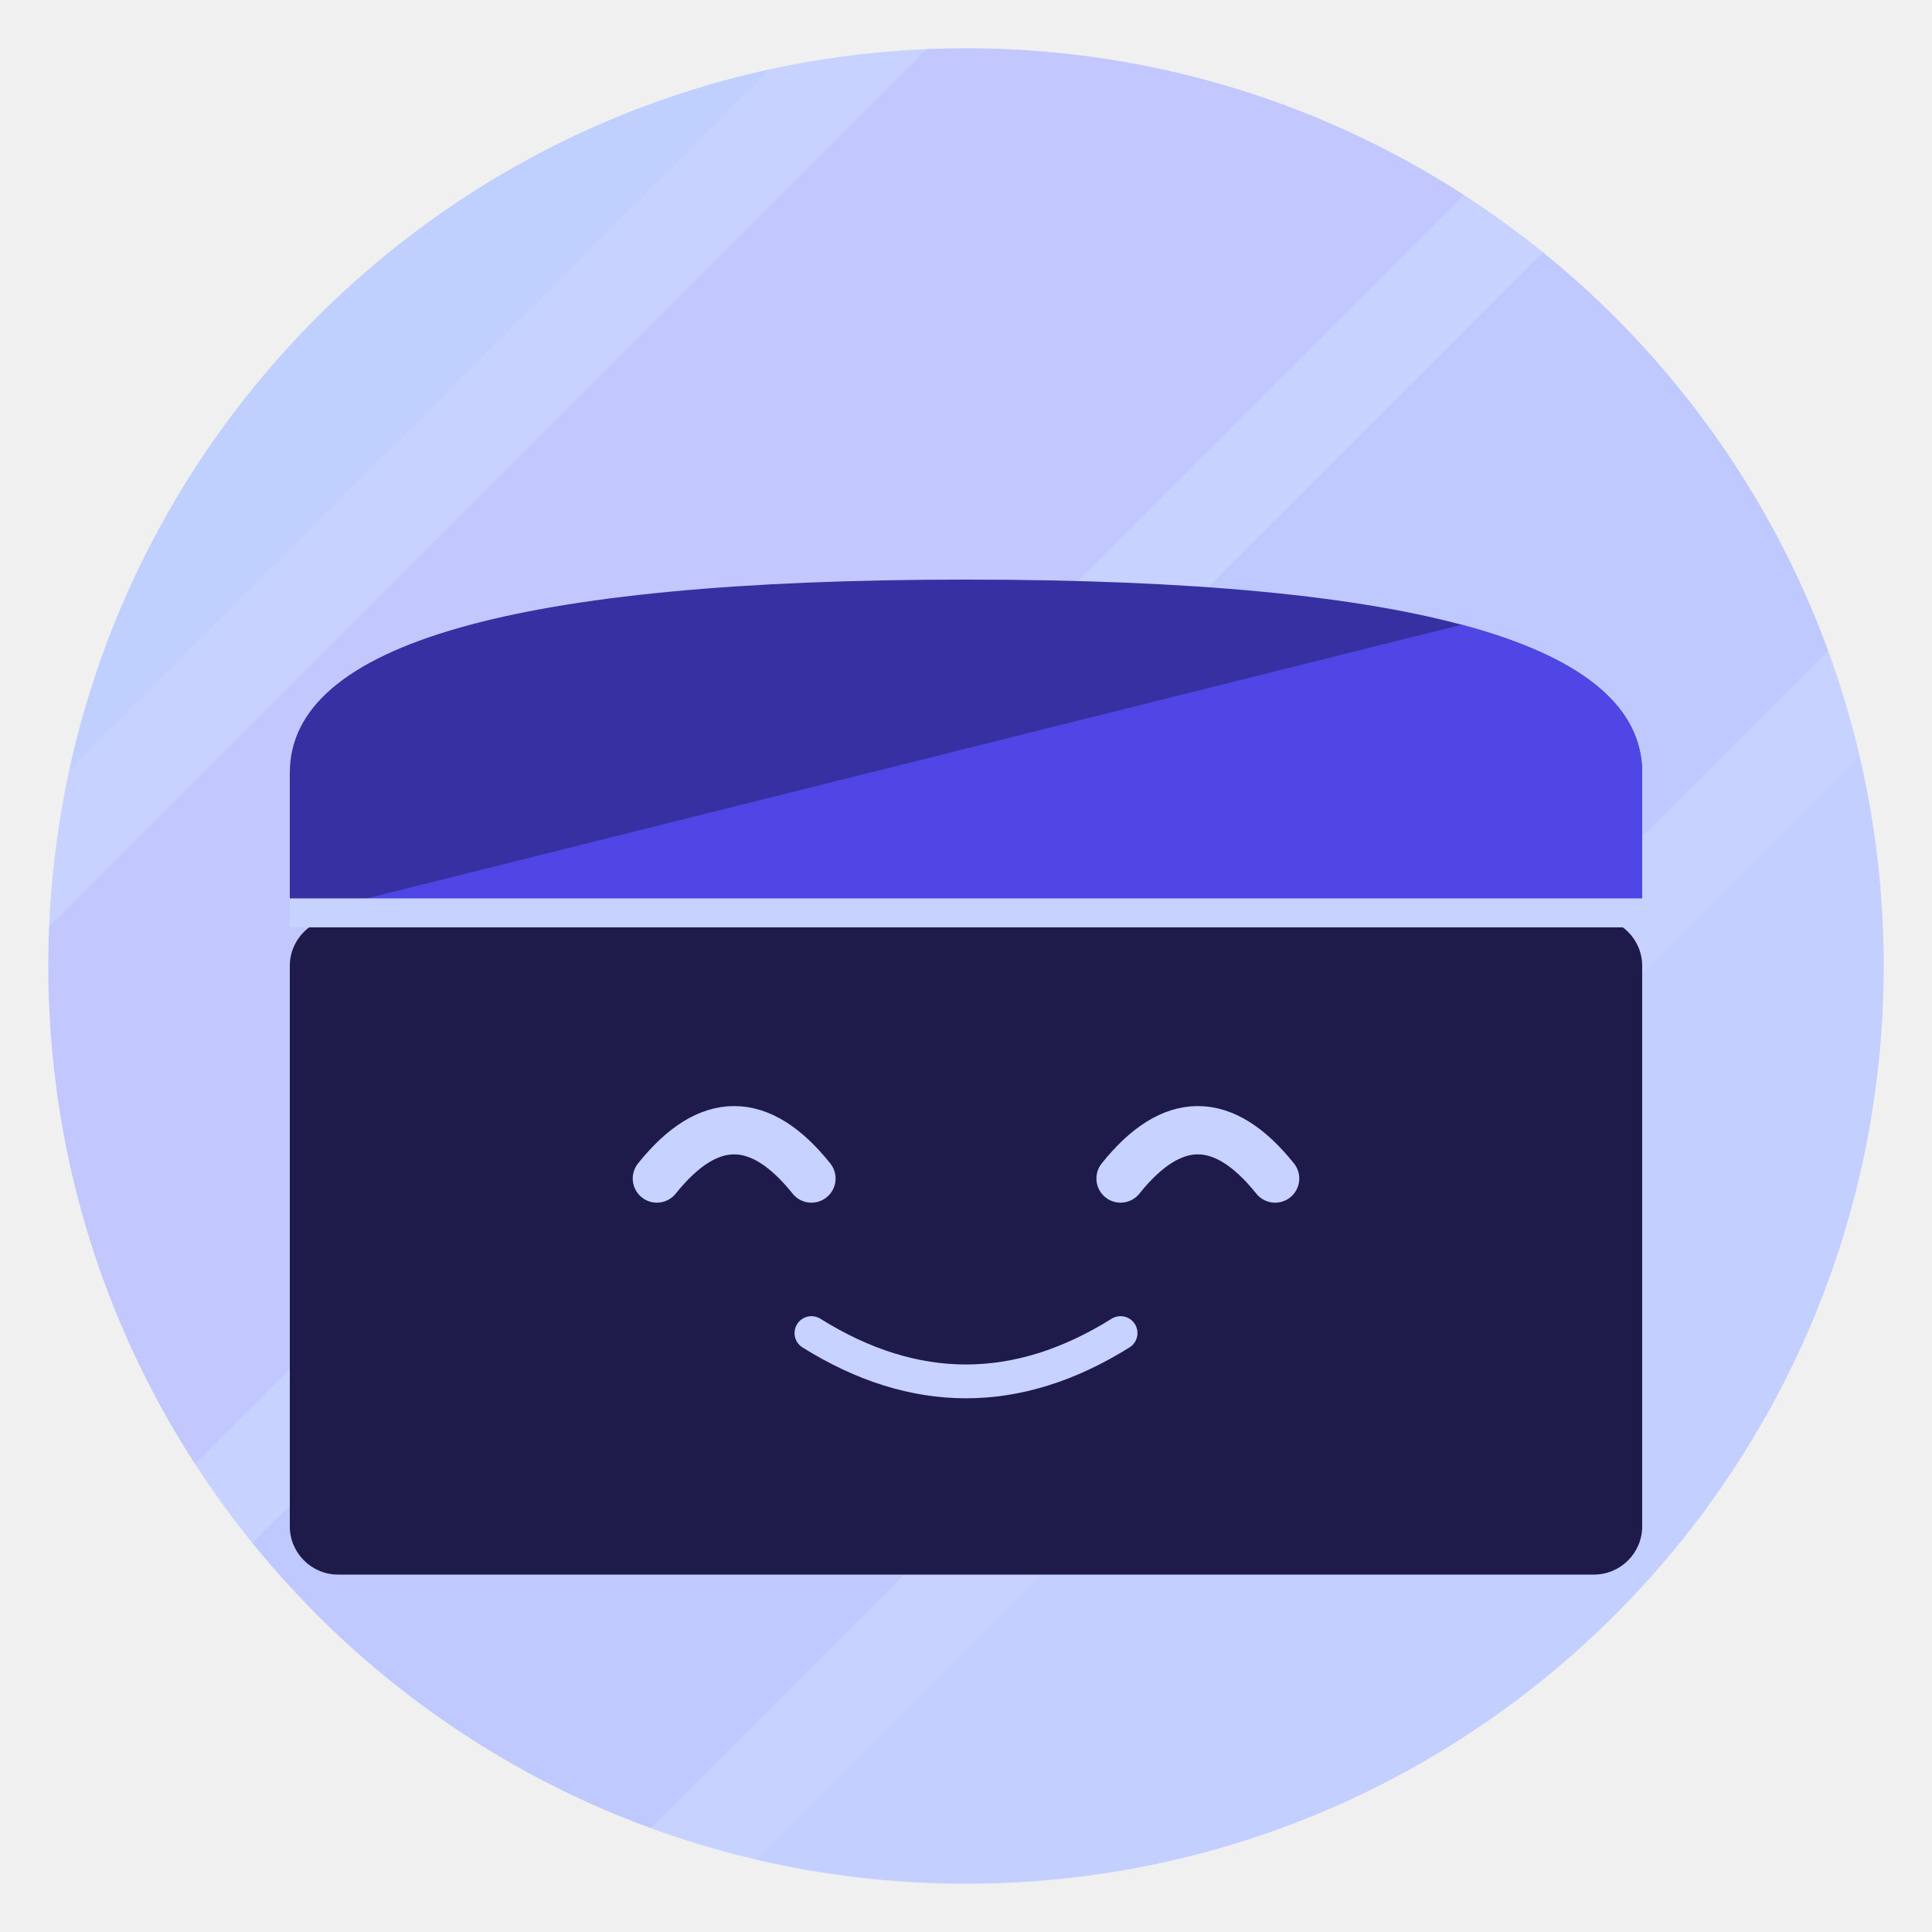
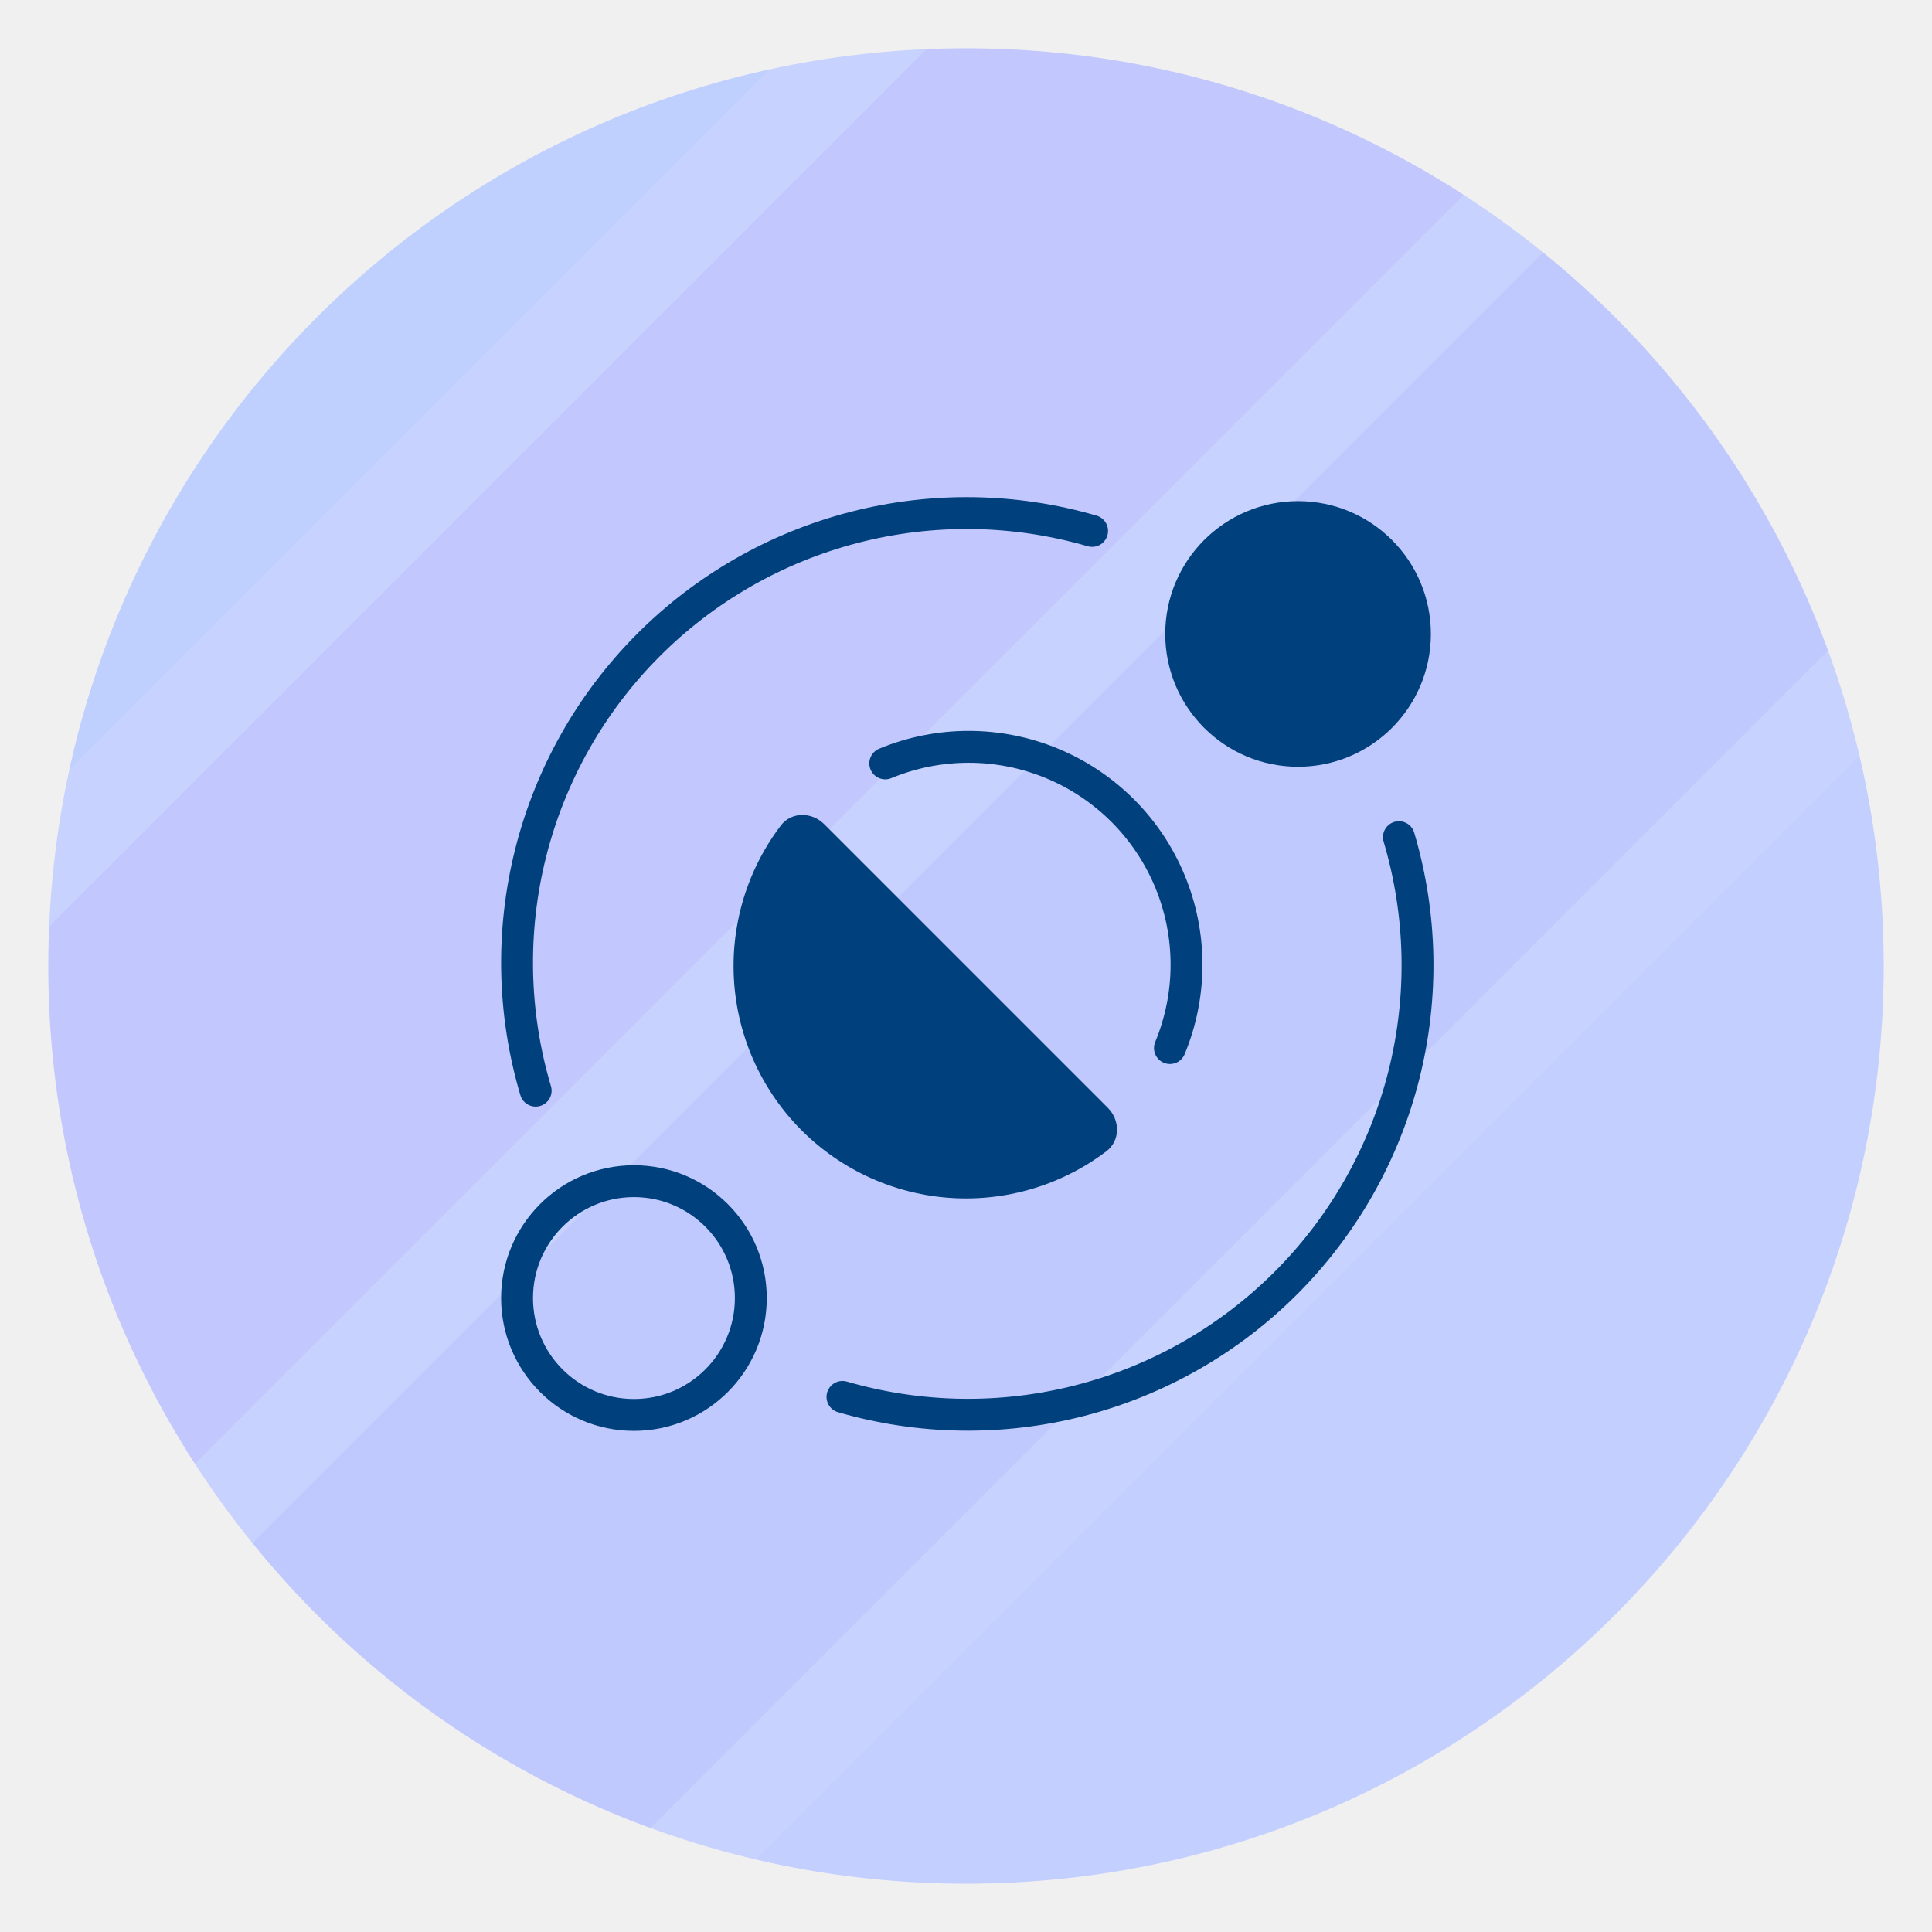
<svg xmlns="http://www.w3.org/2000/svg" viewBox="0 0 200 200" width="200" height="200">
  <defs>
    <clipPath id="cc">
      <circle cx="100" cy="100" r="95" />
-     </clipPath>
-     <clipPath id="ds">
-       <path d="M30 95 L170 60 L170 95 Z" />
    </clipPath>
  </defs>
  <g clip-path="url(#cc)">
    <rect x="-50" y="-50" width="300" height="300" fill="#C7D2FE" />
    <rect x="30" y="-80" width="50" height="400" fill="#A78BFA" transform="rotate(45, 100, 100)" opacity="0.15" />
    <rect x="90" y="-80" width="50" height="400" fill="#818CF8" transform="rotate(45, 100, 100)" opacity="0.12" />
    <rect x="-30" y="-80" width="50" height="400" fill="#93C5FD" transform="rotate(45, 100, 100)" opacity="0.15" />
    <rect x="150" y="-80" width="50" height="400" fill="#A5B4FC" transform="rotate(45, 100, 100)" opacity="0.1" />
  </g>
-   <rect x="30" y="95" width="140" height="68" rx="5" fill="#1E1B4B" />
-   <path d="M30 95 L30 80 Q30 60, 100 60 Q170 60, 170 80 L170 95 Z" fill="#3730A3" />
-   <path d="M30 95 L30 80 Q30 60, 100 60 Q170 60, 170 80 L170 95 Z" fill="#4F46E5" clip-path="url(#ds)" />
-   <rect x="30" y="93" width="140" height="3" fill="#C7D2FE" />
-   <path d="M68 122 Q76 112 84 122" stroke="#C7D2FE" stroke-width="5" fill="none" stroke-linecap="round" />
-   <path d="M116 122 Q124 112 132 122" stroke="#C7D2FE" stroke-width="5" fill="none" stroke-linecap="round" />
-   <path d="M84 138 Q100 148 116 138" stroke="#C7D2FE" stroke-width="3.5" fill="none" stroke-linecap="round" />
+   <g transform="translate(45, 45) scale(1.1)" fill="none">
+     <circle cx="18.75" cy="81.25" r="11" stroke="#00407C" stroke-width="3" />
+     <circle cx="81.25" cy="18.75" r="11" fill="#00407C" stroke="#00407C" stroke-width="3" />
+     <mask id="mascot-helium-mask" fill="white">
+       <path d="M36.653 36.653C35.482 35.482 33.563 35.471 32.563 36.792C31.438 38.276 30.506 39.901 29.79 41.629C28.691 44.283 28.125 47.127 28.125 50C28.125 52.873 28.691 55.717 29.79 58.371C30.89 61.025 32.501 63.437 34.532 65.468C36.563 67.499 38.975 69.111 41.629 70.21C44.283 71.309 47.127 71.875 50 71.875C52.873 71.875 55.717 71.309 58.371 70.21C60.099 69.494 61.724 68.562 63.208 67.437C64.529 66.437 64.518 64.518 63.347 63.347L50 50L36.653 36.653Z" />
+     </mask>
+     <path d="M36.653 36.653C35.482 35.482 33.563 35.471 32.563 36.792C31.438 38.276 30.506 39.901 29.79 41.629C28.691 44.283 28.125 47.127 28.125 50C28.125 52.873 28.691 55.717 29.79 58.371C30.89 61.025 32.501 63.437 34.532 65.468C36.563 67.499 38.975 69.111 41.629 70.21C44.283 71.309 47.127 71.875 50 71.875C52.873 71.875 55.717 71.309 58.371 70.21C60.099 69.494 61.724 68.562 63.208 67.437C64.529 66.437 64.518 64.518 63.347 63.347L50 50L36.653 36.653Z" fill="#00407C" stroke="#00407C" stroke-width="6" mask="url(#mascot-helium-mask)" />
+     <path d="M42.402 30.935C44.89 29.904 47.556 29.374 50.249 29.374C52.942 29.374 55.608 29.904 58.096 30.935C60.583 31.965 62.843 33.475 64.748 35.379C66.651 37.283 68.162 39.543 69.192 42.031C70.223 44.518 70.753 47.184 70.753 49.877C70.753 52.569 70.223 55.236 69.192 57.723" stroke="#00407C" stroke-width="3" stroke-linecap="round" stroke-linejoin="round" />
+     <path d="M61.868 9.055C54.571 6.935 46.838 6.819 39.48 8.72C32.122 10.62 25.412 14.467 20.055 19.856C14.697 25.246 10.89 31.978 9.033 39.347C7.176 46.715 7.337 54.448 9.501 61.733" stroke="#00407C" stroke-width="3" stroke-linecap="round" />
+     <path d="M38.375 90.552C45.672 92.673 53.406 92.789 60.763 90.888C68.121 88.988 74.831 85.141 80.188 79.751C85.546 74.362 89.353 67.63 91.21 60.261C93.067 52.892 92.906 45.16 90.742 37.875" stroke="#00407C" stroke-width="3" stroke-linecap="round" />
+   </g>
</svg>
